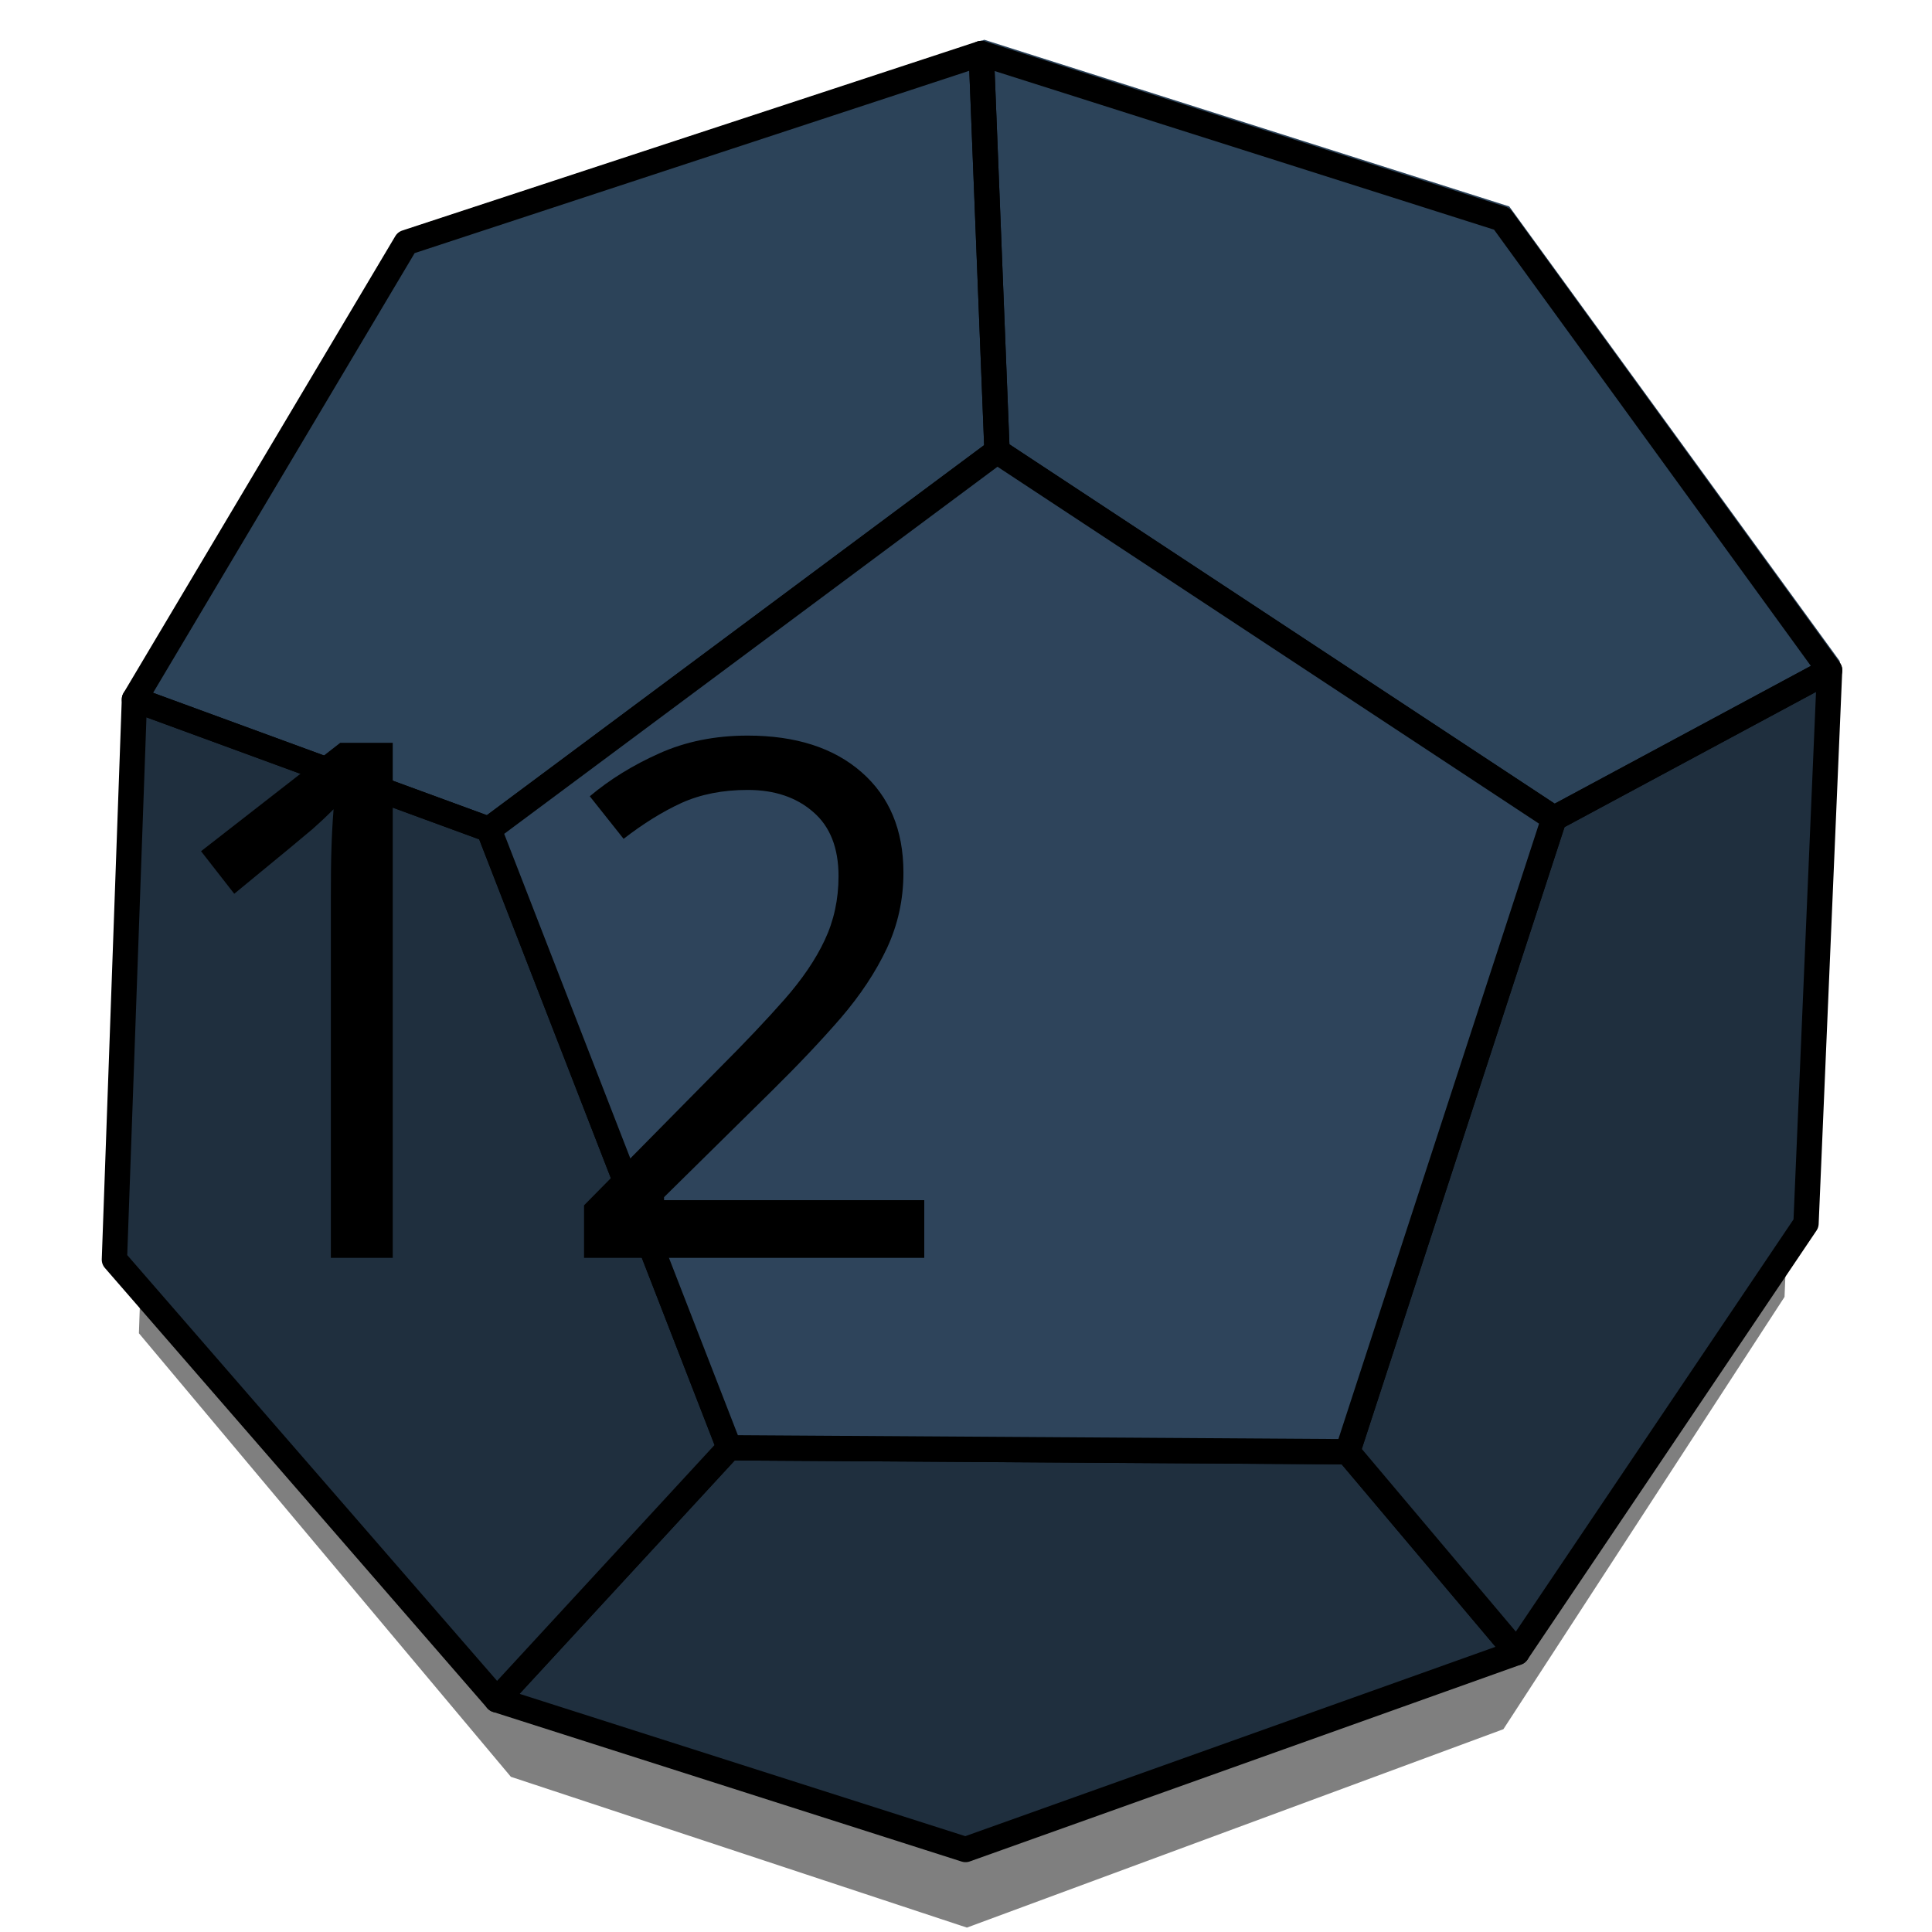
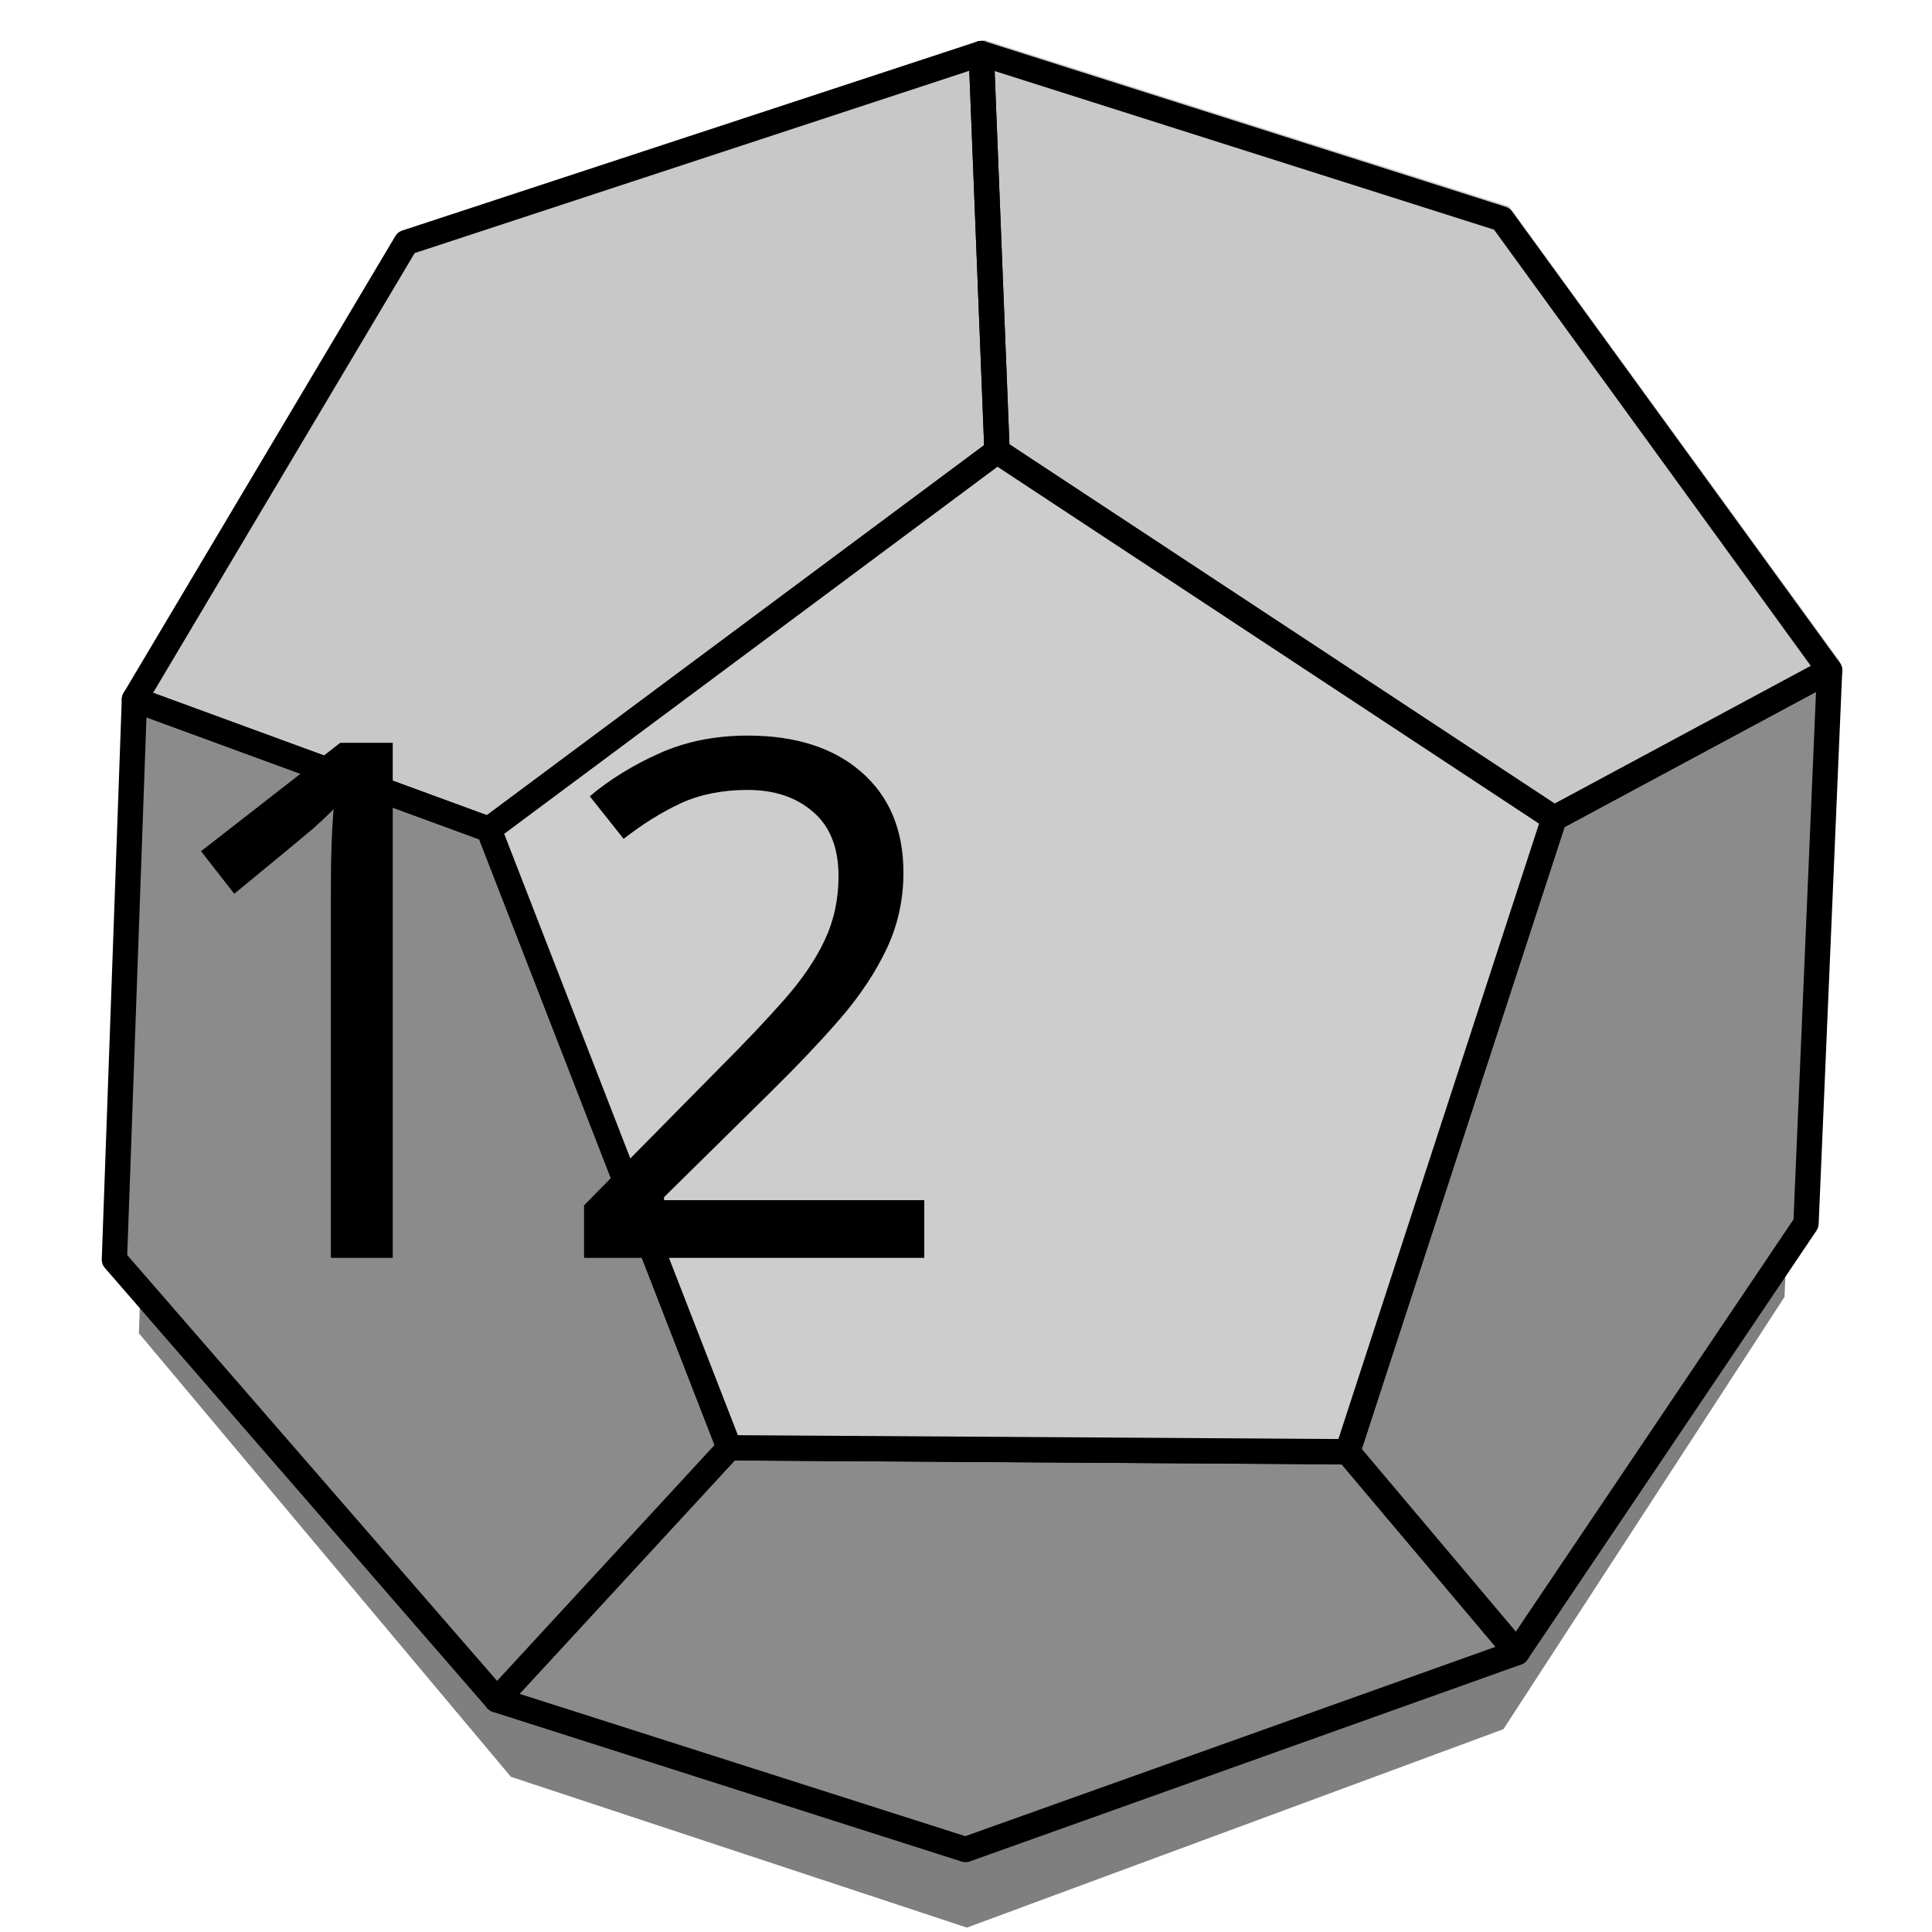
<svg xmlns="http://www.w3.org/2000/svg" id="d12 die" height="100" width="100" version="1.1">
  <defs id="defs1">
    <filter id="app-filter-colorize" style="color-interpolation-filters:sRGB">
-       <feColorMatrix id="recolorize-filter-matrix" type="matrix" values="0.2 0.0 0.0 0.0  0.0                  0.3 0.0 0.0 0.0  0.0                  0.4 0.0 0.0 0.0  0.0                  0.0 0.0 0.0 1.0  0.0" />
+       <feColorMatrix id="recolorize-filter-matrix" type="matrix" values="0.9 0.0 0.0 0.0  0.0                  0.9 0.0 0.0 0.0  0.0                  0.9 0.0 0.0 0.0  0.0                  0.0 0.0 0.0 1.0  0.0" />
    </filter>
  </defs>
  <path style="fill:#000000;fill-opacity:0.502;stroke:none;stroke-width:1.346;stroke-linecap:round;stroke-linejoin:round;stroke-miterlimit:4;stroke-dasharray:none;stroke-opacity:1" d="m 7.322,65.198 -0.132,3.812 19.253,22.957 23.603,7.805 27.769,-10.269 14.552,-22.375 0.079,-1.93 z" id="path824-3" />
  <g id="group-monochrome-1" class="draggable" filter="url(#app-filter-colorize)">
    <path style="fill:#dedede;fill-opacity:1;stroke:none;stroke-width:1.31;stroke-linecap:round;stroke-linejoin:round;stroke-miterlimit:4;stroke-dasharray:none;stroke-opacity:1" d="M 50.949,2.059 20.933,11.919 6.75,35.746 5.705,64.957 25.661,87.914 50.126,95.72 78.908,85.45 93.992,63.075 95.225,34.219 78.117,10.684 Z" id="path890" />
    <path style="fill:#9b9b9b;fill-opacity:1;stroke:#000000;stroke-width:1.31;stroke-linecap:round;stroke-linejoin:round;stroke-miterlimit:4;stroke-dasharray:none;stroke-opacity:1" d="M 37.743,74.937 69.751,75.141 78.518,85.538 49.975,95.731 25.714,87.984 Z" id="path33-5" />
    <path style="fill:#9b9b9b;fill-opacity:1;stroke:#000000;stroke-width:1.31;stroke-linecap:round;stroke-linejoin:round;stroke-miterlimit:4;stroke-dasharray:none;stroke-opacity:1" d="M 37.743,74.937 25.306,42.931 6.958,36.203 5.922,65.198 25.714,87.984 Z" id="path37-5" />
    <path id="path35-3" d="m 69.751,75.141 10.687,-32.783 14.262,-7.668 -1.221,28.638 -14.961,22.209 z" style="fill:#9b9b9b;fill-opacity:1;stroke:#000000;stroke-width:1.31;stroke-linecap:round;stroke-linejoin:round;stroke-miterlimit:4;stroke-dasharray:none;stroke-opacity:1" />
    <path style="fill:none;stroke:#000000;stroke-width:1.31;stroke-linecap:round;stroke-linejoin:round;stroke-miterlimit:4;stroke-dasharray:none;stroke-opacity:1" d="M 51.606,23.36 50.791,2.77 21.025,12.555 6.958,36.203 25.306,42.931 Z" id="path27-6" />
    <path id="path29-7" d="M 51.606,23.36 50.791,2.77 77.736,11.329 94.7,34.69 80.438,42.358 Z" style="fill:none;stroke:#000000;stroke-width:1.31;stroke-linecap:round;stroke-linejoin:round;stroke-miterlimit:4;stroke-dasharray:none;stroke-opacity:1" />
    <path style="fill:#e4e4e4;fill-opacity:1;stroke:#000000;stroke-width:1.31;stroke-linecap:round;stroke-linejoin:round;stroke-miterlimit:4;stroke-dasharray:none;stroke-opacity:1" d="M 51.607,23.359 80.438,42.36 69.75,75.142 37.743,74.937 25.306,42.932 Z" id="path877" />
    <text xml:space="preserve" style="font-style:normal;font-weight:normal;font-size:37.333px;line-height:1.25;font-family:sans-serif;letter-spacing:0px;word-spacing:0px;fill:#000000;fill-opacity:1;stroke:none" x="52.699" y="65.105" id="text848">
      <tspan id="tspan846" x="52.699" y="65.105" dx="0 -4.449" style="font-size:37.333px;text-align:center;text-anchor:middle">12</tspan>
    </text>
  </g>
</svg>
